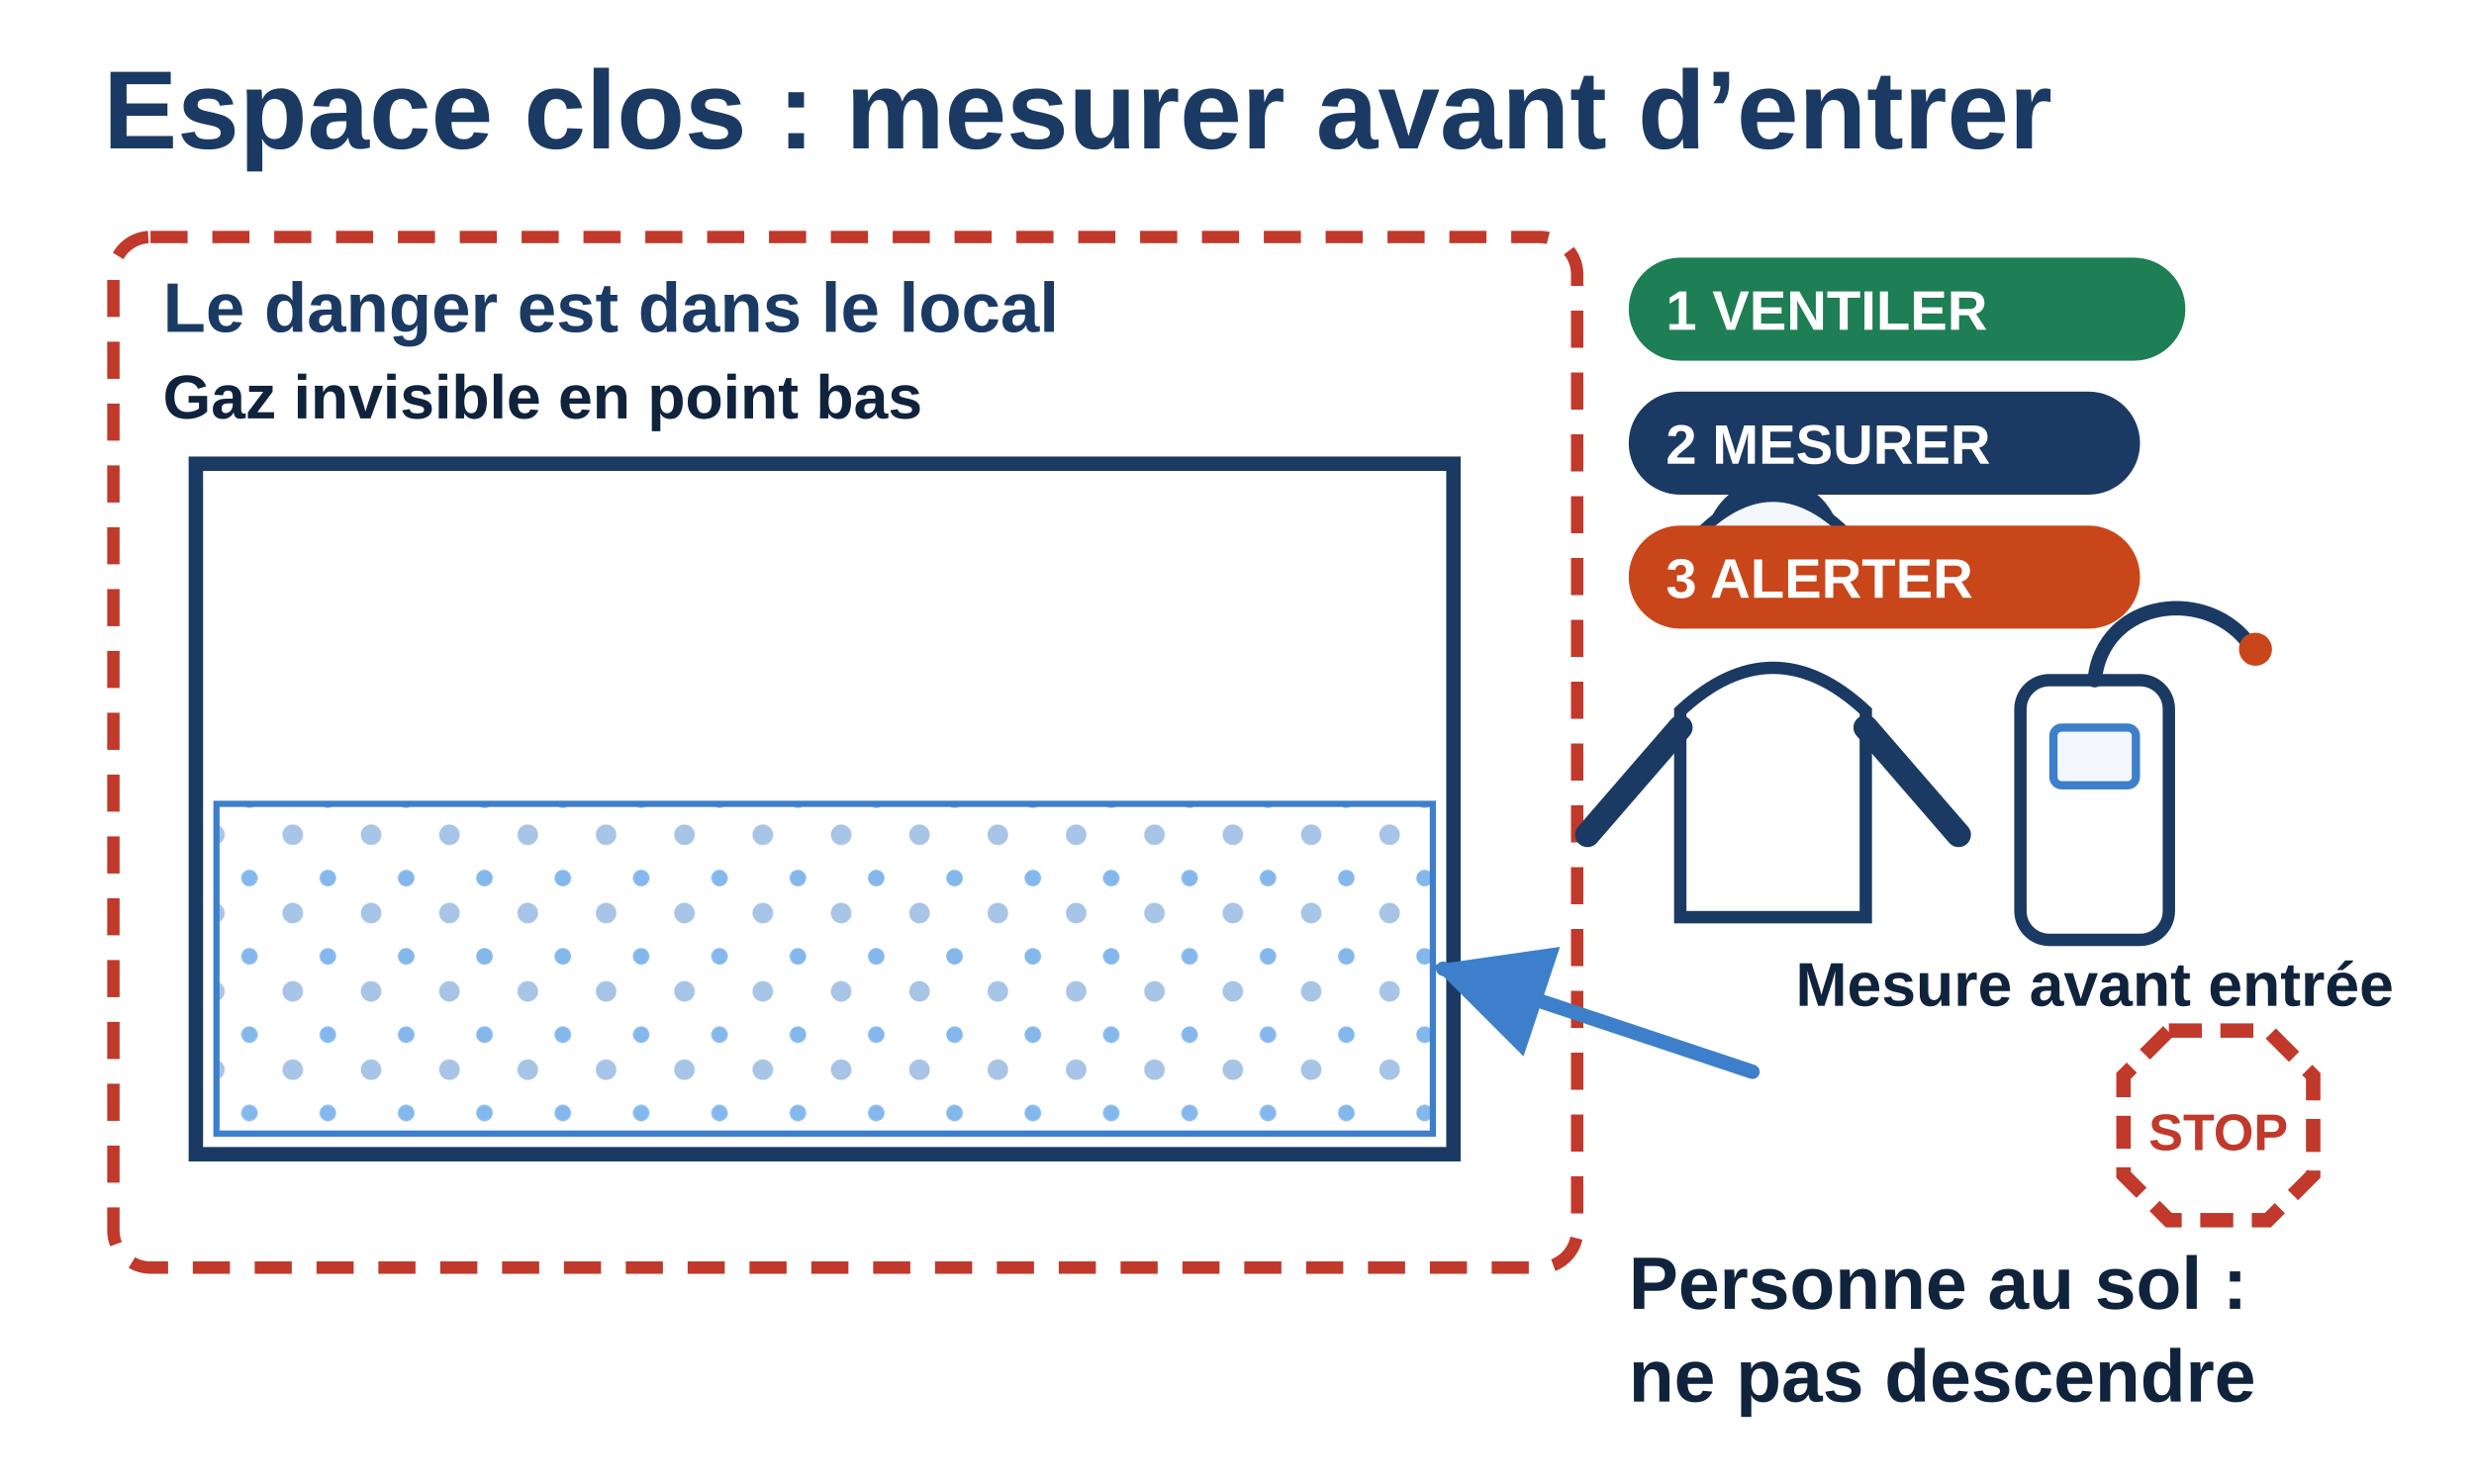
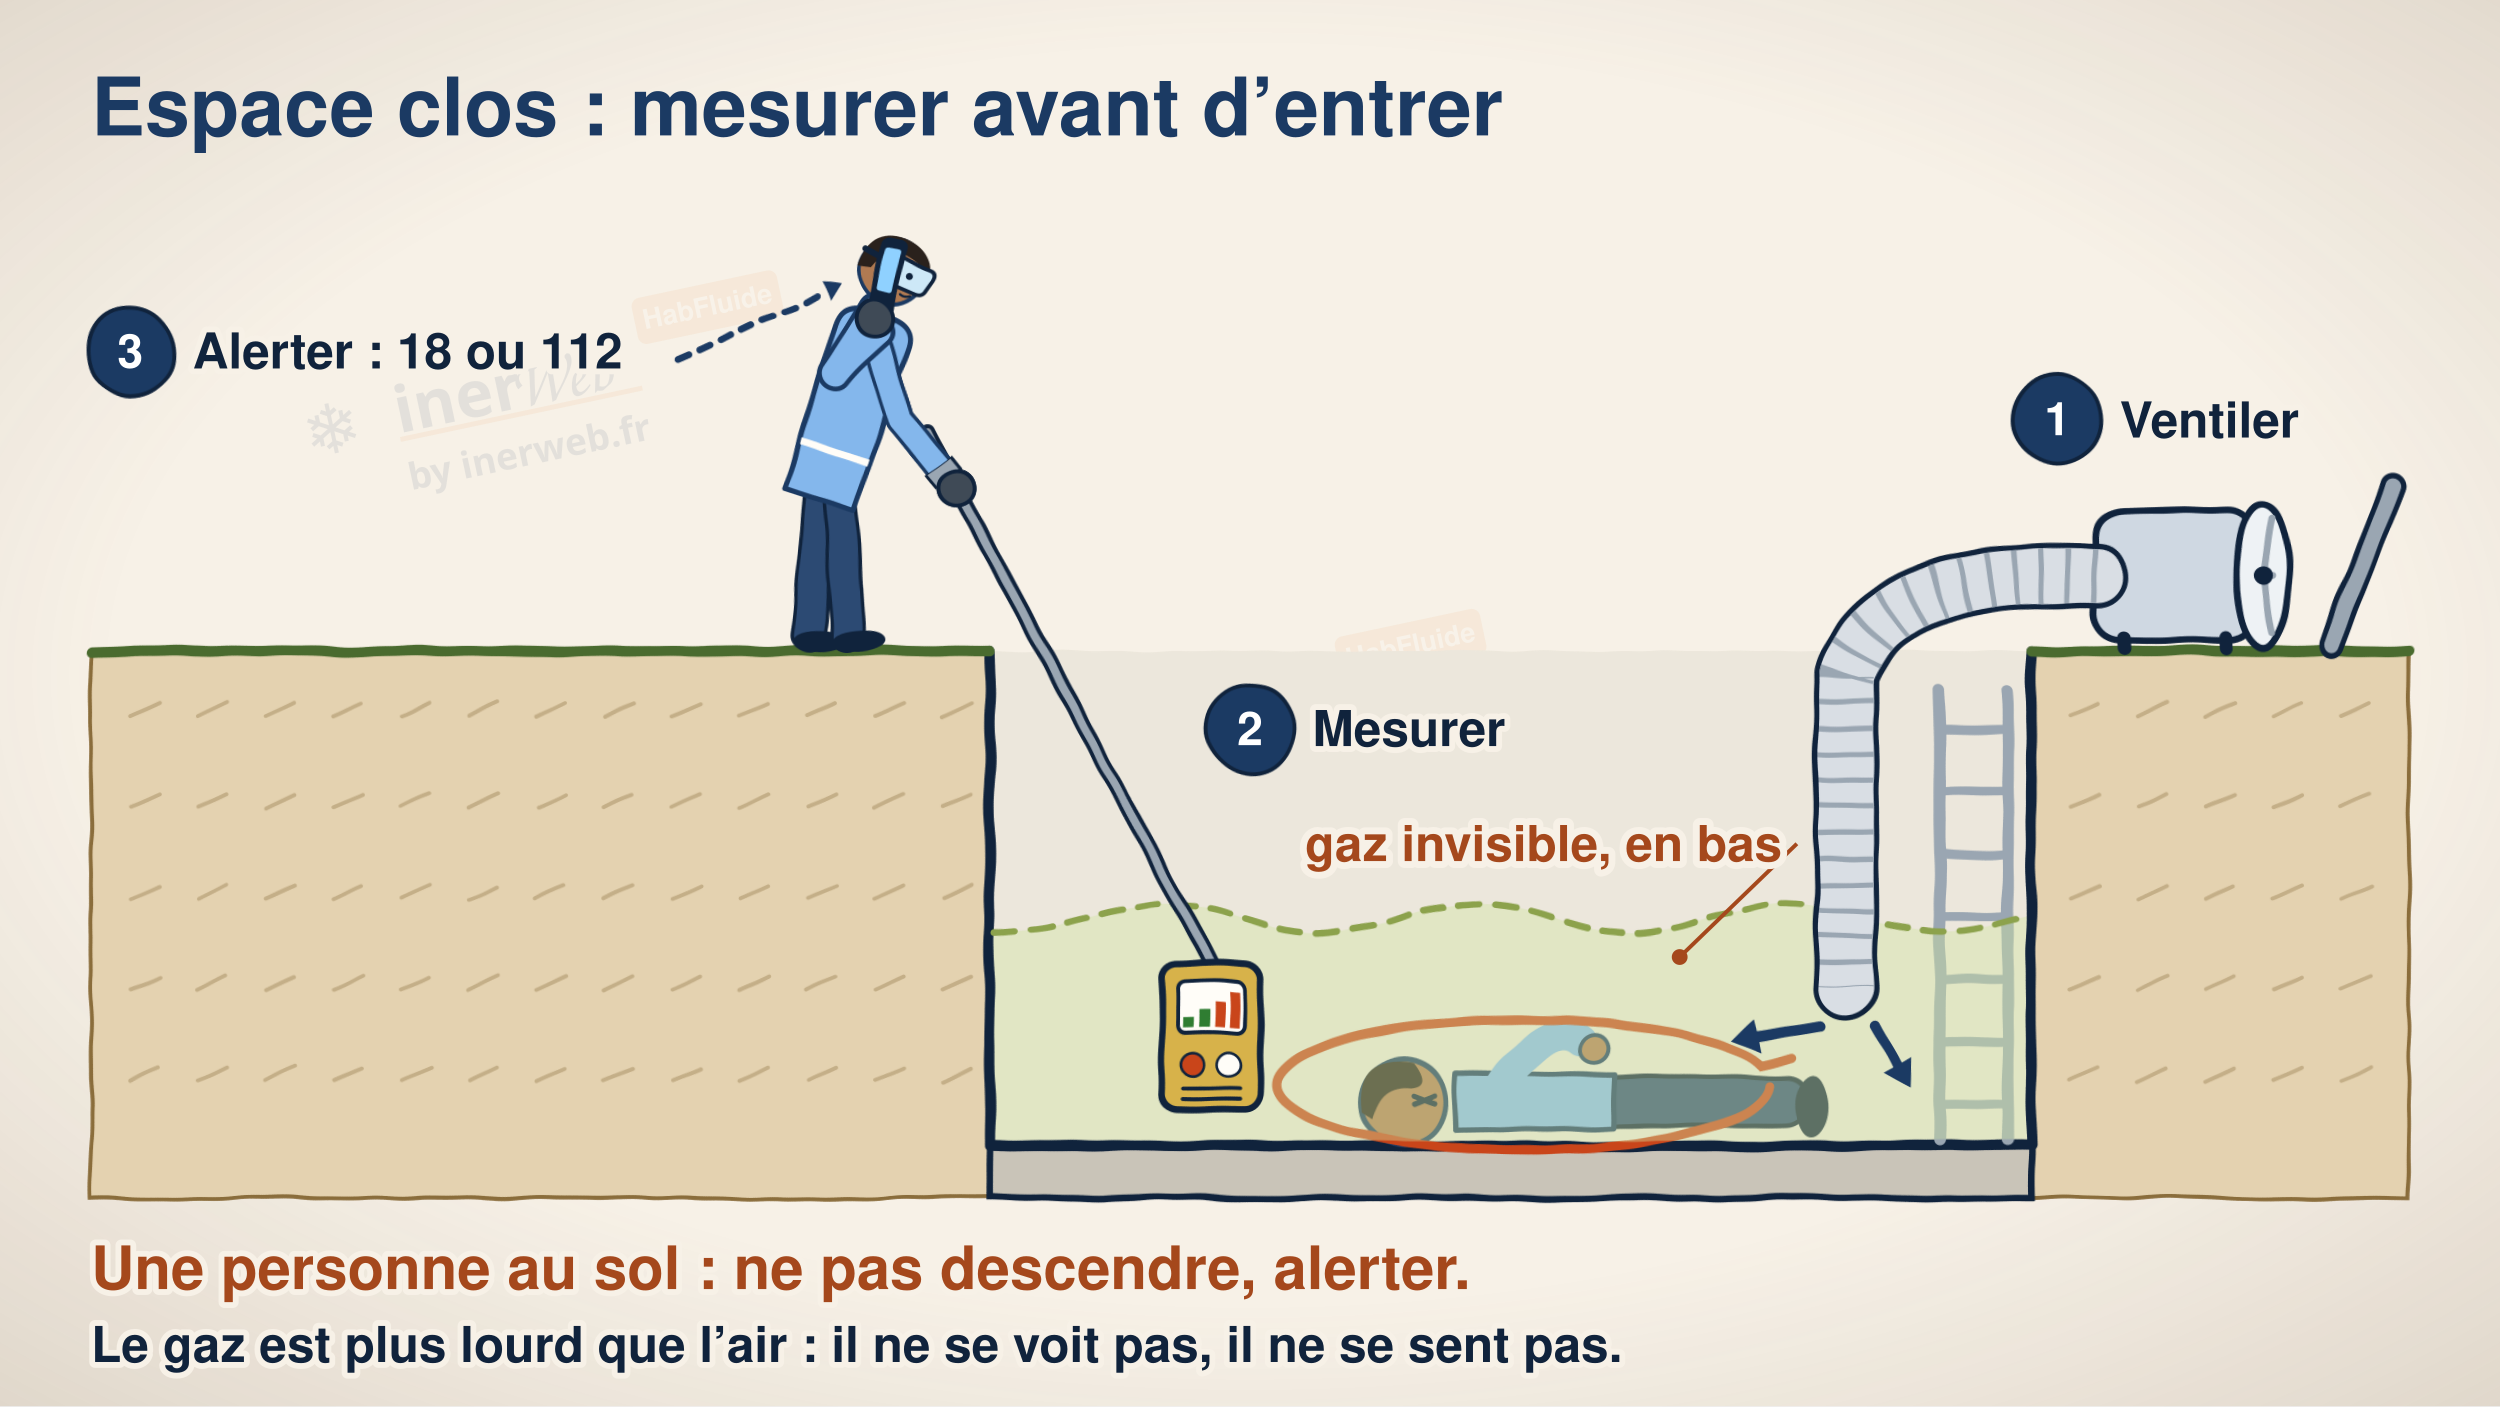
- <svg xmlns="http://www.w3.org/2000/svg" viewBox="0 0 1200 720" role="img" aria-labelledby="title desc">
+ <svg xmlns="http://www.w3.org/2000/svg" viewBox="0 0 1920 1080" role="img">
  <defs>
-     <marker id="arrow" viewBox="0 0 10 10" refX="9" refY="5" markerWidth="8" markerHeight="8" orient="auto-start-reverse">
-       <path d="M 0 0 L 10 5 L 0 10 Z" fill="#3D7FCA" />
-     </marker>
-     <pattern id="gas" width="38" height="38" patternUnits="userSpaceOnUse">
-       <circle cx="7" cy="8" r="4" fill="#84B7EC" />
-       <circle cx="28" cy="25" r="5" fill="#3D7FCA" opacity=".45" />
-     </pattern>
+     <filter id="crayon" x="-5%" y="-5%" width="110%" height="110%">
+       <feTurbulence type="fractalNoise" baseFrequency="0.02" numOctaves="2" seed="1" result="bruit" />
+       <feDisplacementMap in="SourceGraphic" in2="bruit" scale="5" xChannelSelector="R" yChannelSelector="G" />
+     </filter>
+     <filter id="grain" x="0" y="0" width="100%" height="100%">
+       <feTurbulence type="fractalNoise" baseFrequency="0.9" numOctaves="2" seed="7" result="n" />
+       <feColorMatrix in="n" type="matrix" values="0 0 0 0 0.45  0 0 0 0 0.35  0 0 0 0 0.2  0 0 0 0.55 0" />
+     </filter>
+     <radialGradient id="vignette" cx="50%" cy="48%" r="75%">
+       <stop offset="0.6" stop-color="#5a4128" stop-opacity="0" />
+       <stop offset="1" stop-color="#5a4128" stop-opacity="0.16" />
+     </radialGradient>
  </defs>
-   <style>
-   .title{font:700 54px 'Trebuchet MS',Arial,sans-serif;fill:#1B3A63}
-   .subtitle{font:600 32px Calibri,Arial,sans-serif;fill:#10233C}
-   .body{font:600 36px Calibri,Arial,sans-serif;fill:#10233C}
-   .small{font:600 30px Calibri,Arial,sans-serif;fill:#10233C}
-   .tiny{font:600 25px Calibri,Arial,sans-serif;fill:#10233C}
-   .panel-title{font:700 34px 'Trebuchet MS',Arial,sans-serif;fill:#1B3A63}
-   .equip{font:700 27px Calibri,Arial,sans-serif;fill:#1B3A63}
-   .badge-text{font:700 27px Calibri,Arial,sans-serif;fill:white}
-   .stop-text{font:700 25px Calibri,Arial,sans-serif;fill:#C0392B}
-   .panel{fill:white;stroke:#1B3A63;stroke-width:4}
-   .panel.danger{stroke:#C0392B;stroke-width:6;stroke-dasharray:18 12}
-   .panel.safe{stroke:#1E7E54;stroke-width:7;stroke-dasharray:3 8}
-   .badge.navy{fill:#1B3A63} .badge.orange{fill:#C9451A} .badge.green{fill:#1E7E54}
-   .pipe{fill:none;stroke:#1B3A63;stroke-width:7;stroke-linecap:round;stroke-linejoin:round}
-   .thin{fill:none;stroke:#1B3A63;stroke-width:4;stroke-linecap:round;stroke-linejoin:round}
-   .accent{fill:none;stroke:#C9451A;stroke-width:7;stroke-linecap:round;stroke-linejoin:round}
-   .flow{fill:none;stroke:#3D7FCA;stroke-width:7;stroke-linecap:round;stroke-linejoin:round}
-   .danger-line{fill:none;stroke:#C0392B;stroke-width:8;stroke-dasharray:18 12}
-   .safe-line{fill:none;stroke:#1E7E54;stroke-width:8;stroke-dasharray:3 11}
-   .device{fill:white;stroke:#1B3A63;stroke-width:6}
-   .screen{fill:#F3F7FB;stroke:#3D7FCA;stroke-width:4}
-   .person{fill:white;stroke:#1B3A63;stroke-width:6}
-   .person-line{fill:none;stroke:#1B3A63;stroke-width:12;stroke-linecap:round}
-   .helmet{fill:#F3F7FB;stroke:#1B3A63;stroke-width:5}
-   .stop{fill:white;stroke:#C0392B;stroke-width:7;stroke-dasharray:16 9}
-   .step{fill:white;stroke:#1B3A63;stroke-width:5}
-   .step-safe{fill:white;stroke:#1E7E54;stroke-width:7;stroke-dasharray:3 9}
-   .warn{fill:white;stroke:#C9451A;stroke-width:6;stroke-dasharray:16 9}
- </style>
-   <rect width="1200" height="720" fill="white" />
-   <text x="50" y="72" class="title" text-anchor="start">Espace clos : mesurer avant d’entrer</text>
-   <g>
-     <rect x="55" y="115" width="710" height="500" rx="18" class="panel danger" />
-     <text x="79" y="161" class="panel-title" text-anchor="start">Le danger est dans le local</text>
-     <text x="79" y="203" class="small" text-anchor="start">Gaz invisible en point bas</text>
+   <rect x="0" y="0" width="1920" height="1080" fill="#f7f1e7" />
+   <rect x="0" y="0" width="1920" height="1080" fill="url(#vignette)" />
+   <g opacity="0.09" aria-hidden="true" data-layout-allow-overlap="">
+     <g transform="translate(420 300) rotate(-12) scale(0.95) translate(-200 -66)">
+       <text x="0" y="80" font-family="Segoe UI, Helvetica, Arial, sans-serif" font-size="56" fill="#1b3a63">❄️</text>
+       <text x="76" y="75" font-family="Trebuchet MS, Trebuchet, sans-serif" font-size="52" font-weight="700" fill="#1b3a63">iner</text>
+       <text x="171" y="75" font-family="Segoe Script, Brush Script MT, cursive" font-size="52" fill="#1b3a63">Web</text>
+       <line x1="76" x2="276" y1="80" y2="80" stroke="#e8914a" stroke-width="4" />
+       <rect x="281" y="8" rx="7" width="120" height="38" fill="#e8914a" />
+       <text x="341" y="34" font-family="Segoe UI, Helvetica, Arial, sans-serif" text-anchor="middle" font-size="22" font-weight="700" fill="#fff">HabFluide</text>
+       <text x="76" y="122" font-family="Trebuchet MS, Trebuchet, sans-serif" font-size="30" font-weight="700" fill="#1b3a63">by inerweb.fr</text>
+     </g>
+     <g transform="translate(960 560) rotate(-12) scale(0.95) translate(-200 -66)">
+       <text x="0" y="80" font-family="Segoe UI, Helvetica, Arial, sans-serif" font-size="56" fill="#1b3a63">❄️</text>
+       <text x="76" y="75" font-family="Trebuchet MS, Trebuchet, sans-serif" font-size="52" font-weight="700" fill="#1b3a63">iner</text>
+       <text x="171" y="75" font-family="Segoe Script, Brush Script MT, cursive" font-size="52" fill="#1b3a63">Web</text>
+       <line x1="76" x2="276" y1="80" y2="80" stroke="#e8914a" stroke-width="4" />
+       <rect x="281" y="8" rx="7" width="120" height="38" fill="#e8914a" />
+       <text x="341" y="34" font-family="Segoe UI, Helvetica, Arial, sans-serif" text-anchor="middle" font-size="22" font-weight="700" fill="#fff">HabFluide</text>
+       <text x="76" y="122" font-family="Trebuchet MS, Trebuchet, sans-serif" font-size="30" font-weight="700" fill="#1b3a63">by inerweb.fr</text>
+     </g>
+     <g transform="translate(1500 830) rotate(-12) scale(0.95) translate(-200 -66)">
+       <text x="0" y="80" font-family="Segoe UI, Helvetica, Arial, sans-serif" font-size="56" fill="#1b3a63">❄️</text>
+       <text x="76" y="75" font-family="Trebuchet MS, Trebuchet, sans-serif" font-size="52" font-weight="700" fill="#1b3a63">iner</text>
+       <text x="171" y="75" font-family="Segoe Script, Brush Script MT, cursive" font-size="52" fill="#1b3a63">Web</text>
+       <line x1="76" x2="276" y1="80" y2="80" stroke="#e8914a" stroke-width="4" />
+       <rect x="281" y="8" rx="7" width="120" height="38" fill="#e8914a" />
+       <text x="341" y="34" font-family="Segoe UI, Helvetica, Arial, sans-serif" text-anchor="middle" font-size="22" font-weight="700" fill="#fff">HabFluide</text>
+       <text x="76" y="122" font-family="Trebuchet MS, Trebuchet, sans-serif" font-size="30" font-weight="700" fill="#1b3a63">by inerweb.fr</text>
+     </g>
  </g>
-   <path d="M 95 225 H 705 V 560 H 95 Z" fill="none" stroke="#1B3A63" stroke-width="7" />
-   <rect x="105" y="390" width="590" height="160" fill="url(#gas)" stroke="#3D7FCA" stroke-width="3" />
-   <g transform="translate(860 265)">
-     <circle cx="0" cy="0" r="30" class="person" />
-     <path d="M -36 -6 Q 0 -42 36 -6" class="helmet" />
-     <line x1="-40" y1="-4" x2="40" y2="-4" class="accent" />
-     <path d="M -23 0 H -3 M 3 0 H 23 M -3 0 H 3" class="thin" />
-     <path d="M -45 80 Q 0 38 45 80 V 180 H -45 Z" class="person" />
-     <line x1="-45" y1="88" x2="-90" y2="140" class="person-line" />
-     <line x1="45" y1="88" x2="90" y2="140" class="person-line" />
-   </g>
-   <g transform="translate(980 310)">
-     <rect x="0" y="20" width="72" height="126" rx="14" class="device" />
-     <rect x="16" y="43" width="40" height="28" rx="4" class="screen" />
-     <path d="M 36 20 C 40 -20, 92 -26, 112 4" class="pipe" fill="none" />
-     <circle cx="114" cy="5" r="8" fill="#C9451A" />
-     <text x="36" y="178" class="small" text-anchor="middle">Mesure avant entrée</text>
-   </g>
-   <line x1="850" y1="520" x2="700" y2="470" class="flow" marker-end="url(#arrow)" />
-   <g>
-     <rect x="790" y="125" width="270" height="50" rx="25" class="badge green" />
-     <text x="808" y="160" class="badge-text" text-anchor="start">1  VENTILER</text>
+   <g filter="url(#crayon)">
+     <rect x="70" y="500" width="690" height="420" fill="#e4d2b0" stroke="#8a6d3b" stroke-width="3" />
+     <path d="M100 550 l22 -10" stroke="#8a6d3b" stroke-width="3" fill="none" stroke-linecap="round" stroke-linejoin="round" opacity="0.35" />
+     <path d="M100 620 l22 -10" stroke="#8a6d3b" stroke-width="3" fill="none" stroke-linecap="round" stroke-linejoin="round" opacity="0.35" />
+     <path d="M100 690 l22 -10" stroke="#8a6d3b" stroke-width="3" fill="none" stroke-linecap="round" stroke-linejoin="round" opacity="0.35" />
+     <path d="M100 760 l22 -10" stroke="#8a6d3b" stroke-width="3" fill="none" stroke-linecap="round" stroke-linejoin="round" opacity="0.35" />
+     <path d="M100 830 l22 -10" stroke="#8a6d3b" stroke-width="3" fill="none" stroke-linecap="round" stroke-linejoin="round" opacity="0.35" />
+     <path d="M152 550 l22 -10" stroke="#8a6d3b" stroke-width="3" fill="none" stroke-linecap="round" stroke-linejoin="round" opacity="0.35" />
+     <path d="M152 620 l22 -10" stroke="#8a6d3b" stroke-width="3" fill="none" stroke-linecap="round" stroke-linejoin="round" opacity="0.35" />
+     <path d="M152 690 l22 -10" stroke="#8a6d3b" stroke-width="3" fill="none" stroke-linecap="round" stroke-linejoin="round" opacity="0.35" />
+     <path d="M152 760 l22 -10" stroke="#8a6d3b" stroke-width="3" fill="none" stroke-linecap="round" stroke-linejoin="round" opacity="0.35" />
+     <path d="M152 830 l22 -10" stroke="#8a6d3b" stroke-width="3" fill="none" stroke-linecap="round" stroke-linejoin="round" opacity="0.35" />
+     <path d="M204 550 l22 -10" stroke="#8a6d3b" stroke-width="3" fill="none" stroke-linecap="round" stroke-linejoin="round" opacity="0.35" />
+     <path d="M204 620 l22 -10" stroke="#8a6d3b" stroke-width="3" fill="none" stroke-linecap="round" stroke-linejoin="round" opacity="0.35" />
+     <path d="M204 690 l22 -10" stroke="#8a6d3b" stroke-width="3" fill="none" stroke-linecap="round" stroke-linejoin="round" opacity="0.35" />
+     <path d="M204 760 l22 -10" stroke="#8a6d3b" stroke-width="3" fill="none" stroke-linecap="round" stroke-linejoin="round" opacity="0.35" />
+     <path d="M204 830 l22 -10" stroke="#8a6d3b" stroke-width="3" fill="none" stroke-linecap="round" stroke-linejoin="round" opacity="0.35" />
+     <path d="M256 550 l22 -10" stroke="#8a6d3b" stroke-width="3" fill="none" stroke-linecap="round" stroke-linejoin="round" opacity="0.35" />
+     <path d="M256 620 l22 -10" stroke="#8a6d3b" stroke-width="3" fill="none" stroke-linecap="round" stroke-linejoin="round" opacity="0.35" />
+     <path d="M256 690 l22 -10" stroke="#8a6d3b" stroke-width="3" fill="none" stroke-linecap="round" stroke-linejoin="round" opacity="0.35" />
+     <path d="M256 760 l22 -10" stroke="#8a6d3b" stroke-width="3" fill="none" stroke-linecap="round" stroke-linejoin="round" opacity="0.35" />
+     <path d="M256 830 l22 -10" stroke="#8a6d3b" stroke-width="3" fill="none" stroke-linecap="round" stroke-linejoin="round" opacity="0.35" />
+     <path d="M308 550 l22 -10" stroke="#8a6d3b" stroke-width="3" fill="none" stroke-linecap="round" stroke-linejoin="round" opacity="0.35" />
+     <path d="M308 620 l22 -10" stroke="#8a6d3b" stroke-width="3" fill="none" stroke-linecap="round" stroke-linejoin="round" opacity="0.35" />
+     <path d="M308 690 l22 -10" stroke="#8a6d3b" stroke-width="3" fill="none" stroke-linecap="round" stroke-linejoin="round" opacity="0.35" />
+     <path d="M308 760 l22 -10" stroke="#8a6d3b" stroke-width="3" fill="none" stroke-linecap="round" stroke-linejoin="round" opacity="0.35" />
+     <path d="M308 830 l22 -10" stroke="#8a6d3b" stroke-width="3" fill="none" stroke-linecap="round" stroke-linejoin="round" opacity="0.35" />
+     <path d="M360 550 l22 -10" stroke="#8a6d3b" stroke-width="3" fill="none" stroke-linecap="round" stroke-linejoin="round" opacity="0.35" />
+     <path d="M360 620 l22 -10" stroke="#8a6d3b" stroke-width="3" fill="none" stroke-linecap="round" stroke-linejoin="round" opacity="0.35" />
+     <path d="M360 690 l22 -10" stroke="#8a6d3b" stroke-width="3" fill="none" stroke-linecap="round" stroke-linejoin="round" opacity="0.35" />
+     <path d="M360 760 l22 -10" stroke="#8a6d3b" stroke-width="3" fill="none" stroke-linecap="round" stroke-linejoin="round" opacity="0.35" />
+     <path d="M360 830 l22 -10" stroke="#8a6d3b" stroke-width="3" fill="none" stroke-linecap="round" stroke-linejoin="round" opacity="0.35" />
+     <path d="M412 550 l22 -10" stroke="#8a6d3b" stroke-width="3" fill="none" stroke-linecap="round" stroke-linejoin="round" opacity="0.35" />
+     <path d="M412 620 l22 -10" stroke="#8a6d3b" stroke-width="3" fill="none" stroke-linecap="round" stroke-linejoin="round" opacity="0.35" />
+     <path d="M412 690 l22 -10" stroke="#8a6d3b" stroke-width="3" fill="none" stroke-linecap="round" stroke-linejoin="round" opacity="0.35" />
+     <path d="M412 760 l22 -10" stroke="#8a6d3b" stroke-width="3" fill="none" stroke-linecap="round" stroke-linejoin="round" opacity="0.35" />
+     <path d="M412 830 l22 -10" stroke="#8a6d3b" stroke-width="3" fill="none" stroke-linecap="round" stroke-linejoin="round" opacity="0.35" />
+     <path d="M464 550 l22 -10" stroke="#8a6d3b" stroke-width="3" fill="none" stroke-linecap="round" stroke-linejoin="round" opacity="0.35" />
+     <path d="M464 620 l22 -10" stroke="#8a6d3b" stroke-width="3" fill="none" stroke-linecap="round" stroke-linejoin="round" opacity="0.35" />
+     <path d="M464 690 l22 -10" stroke="#8a6d3b" stroke-width="3" fill="none" stroke-linecap="round" stroke-linejoin="round" opacity="0.35" />
+     <path d="M464 760 l22 -10" stroke="#8a6d3b" stroke-width="3" fill="none" stroke-linecap="round" stroke-linejoin="round" opacity="0.35" />
+     <path d="M464 830 l22 -10" stroke="#8a6d3b" stroke-width="3" fill="none" stroke-linecap="round" stroke-linejoin="round" opacity="0.35" />
+     <path d="M516 550 l22 -10" stroke="#8a6d3b" stroke-width="3" fill="none" stroke-linecap="round" stroke-linejoin="round" opacity="0.35" />
+     <path d="M516 620 l22 -10" stroke="#8a6d3b" stroke-width="3" fill="none" stroke-linecap="round" stroke-linejoin="round" opacity="0.35" />
+     <path d="M516 690 l22 -10" stroke="#8a6d3b" stroke-width="3" fill="none" stroke-linecap="round" stroke-linejoin="round" opacity="0.35" />
+     <path d="M516 760 l22 -10" stroke="#8a6d3b" stroke-width="3" fill="none" stroke-linecap="round" stroke-linejoin="round" opacity="0.35" />
+     <path d="M516 830 l22 -10" stroke="#8a6d3b" stroke-width="3" fill="none" stroke-linecap="round" stroke-linejoin="round" opacity="0.35" />
+     <path d="M568 550 l22 -10" stroke="#8a6d3b" stroke-width="3" fill="none" stroke-linecap="round" stroke-linejoin="round" opacity="0.35" />
+     <path d="M568 620 l22 -10" stroke="#8a6d3b" stroke-width="3" fill="none" stroke-linecap="round" stroke-linejoin="round" opacity="0.35" />
+     <path d="M568 690 l22 -10" stroke="#8a6d3b" stroke-width="3" fill="none" stroke-linecap="round" stroke-linejoin="round" opacity="0.35" />
+     <path d="M568 760 l22 -10" stroke="#8a6d3b" stroke-width="3" fill="none" stroke-linecap="round" stroke-linejoin="round" opacity="0.35" />
+     <path d="M568 830 l22 -10" stroke="#8a6d3b" stroke-width="3" fill="none" stroke-linecap="round" stroke-linejoin="round" opacity="0.35" />
+     <path d="M620 550 l22 -10" stroke="#8a6d3b" stroke-width="3" fill="none" stroke-linecap="round" stroke-linejoin="round" opacity="0.35" />
+     <path d="M620 620 l22 -10" stroke="#8a6d3b" stroke-width="3" fill="none" stroke-linecap="round" stroke-linejoin="round" opacity="0.35" />
+     <path d="M620 690 l22 -10" stroke="#8a6d3b" stroke-width="3" fill="none" stroke-linecap="round" stroke-linejoin="round" opacity="0.35" />
+     <path d="M620 760 l22 -10" stroke="#8a6d3b" stroke-width="3" fill="none" stroke-linecap="round" stroke-linejoin="round" opacity="0.35" />
+     <path d="M620 830 l22 -10" stroke="#8a6d3b" stroke-width="3" fill="none" stroke-linecap="round" stroke-linejoin="round" opacity="0.35" />
+     <path d="M672 550 l22 -10" stroke="#8a6d3b" stroke-width="3" fill="none" stroke-linecap="round" stroke-linejoin="round" opacity="0.35" />
+     <path d="M672 620 l22 -10" stroke="#8a6d3b" stroke-width="3" fill="none" stroke-linecap="round" stroke-linejoin="round" opacity="0.35" />
+     <path d="M672 690 l22 -10" stroke="#8a6d3b" stroke-width="3" fill="none" stroke-linecap="round" stroke-linejoin="round" opacity="0.35" />
+     <path d="M672 760 l22 -10" stroke="#8a6d3b" stroke-width="3" fill="none" stroke-linecap="round" stroke-linejoin="round" opacity="0.35" />
+     <path d="M672 830 l22 -10" stroke="#8a6d3b" stroke-width="3" fill="none" stroke-linecap="round" stroke-linejoin="round" opacity="0.35" />
+     <path d="M724 550 l22 -10" stroke="#8a6d3b" stroke-width="3" fill="none" stroke-linecap="round" stroke-linejoin="round" opacity="0.35" />
+     <path d="M724 620 l22 -10" stroke="#8a6d3b" stroke-width="3" fill="none" stroke-linecap="round" stroke-linejoin="round" opacity="0.35" />
+     <path d="M724 690 l22 -10" stroke="#8a6d3b" stroke-width="3" fill="none" stroke-linecap="round" stroke-linejoin="round" opacity="0.35" />
+     <path d="M724 760 l22 -10" stroke="#8a6d3b" stroke-width="3" fill="none" stroke-linecap="round" stroke-linejoin="round" opacity="0.35" />
+     <path d="M724 830 l22 -10" stroke="#8a6d3b" stroke-width="3" fill="none" stroke-linecap="round" stroke-linejoin="round" opacity="0.35" />
+     <rect x="1560" y="500" width="290" height="420" fill="#e4d2b0" stroke="#8a6d3b" stroke-width="3" />
+     <path d="M1590 550 l22 -10" stroke="#8a6d3b" stroke-width="3" fill="none" stroke-linecap="round" stroke-linejoin="round" opacity="0.35" />
+     <path d="M1590 620 l22 -10" stroke="#8a6d3b" stroke-width="3" fill="none" stroke-linecap="round" stroke-linejoin="round" opacity="0.35" />
+     <path d="M1590 690 l22 -10" stroke="#8a6d3b" stroke-width="3" fill="none" stroke-linecap="round" stroke-linejoin="round" opacity="0.35" />
+     <path d="M1590 760 l22 -10" stroke="#8a6d3b" stroke-width="3" fill="none" stroke-linecap="round" stroke-linejoin="round" opacity="0.35" />
+     <path d="M1590 830 l22 -10" stroke="#8a6d3b" stroke-width="3" fill="none" stroke-linecap="round" stroke-linejoin="round" opacity="0.35" />
+     <path d="M1642 550 l22 -10" stroke="#8a6d3b" stroke-width="3" fill="none" stroke-linecap="round" stroke-linejoin="round" opacity="0.35" />
+     <path d="M1642 620 l22 -10" stroke="#8a6d3b" stroke-width="3" fill="none" stroke-linecap="round" stroke-linejoin="round" opacity="0.35" />
+     <path d="M1642 690 l22 -10" stroke="#8a6d3b" stroke-width="3" fill="none" stroke-linecap="round" stroke-linejoin="round" opacity="0.35" />
+     <path d="M1642 760 l22 -10" stroke="#8a6d3b" stroke-width="3" fill="none" stroke-linecap="round" stroke-linejoin="round" opacity="0.35" />
+     <path d="M1642 830 l22 -10" stroke="#8a6d3b" stroke-width="3" fill="none" stroke-linecap="round" stroke-linejoin="round" opacity="0.35" />
+     <path d="M1694 550 l22 -10" stroke="#8a6d3b" stroke-width="3" fill="none" stroke-linecap="round" stroke-linejoin="round" opacity="0.35" />
+     <path d="M1694 620 l22 -10" stroke="#8a6d3b" stroke-width="3" fill="none" stroke-linecap="round" stroke-linejoin="round" opacity="0.35" />
+     <path d="M1694 690 l22 -10" stroke="#8a6d3b" stroke-width="3" fill="none" stroke-linecap="round" stroke-linejoin="round" opacity="0.35" />
+     <path d="M1694 760 l22 -10" stroke="#8a6d3b" stroke-width="3" fill="none" stroke-linecap="round" stroke-linejoin="round" opacity="0.35" />
+     <path d="M1694 830 l22 -10" stroke="#8a6d3b" stroke-width="3" fill="none" stroke-linecap="round" stroke-linejoin="round" opacity="0.35" />
+     <path d="M1746 550 l22 -10" stroke="#8a6d3b" stroke-width="3" fill="none" stroke-linecap="round" stroke-linejoin="round" opacity="0.35" />
+     <path d="M1746 620 l22 -10" stroke="#8a6d3b" stroke-width="3" fill="none" stroke-linecap="round" stroke-linejoin="round" opacity="0.35" />
+     <path d="M1746 690 l22 -10" stroke="#8a6d3b" stroke-width="3" fill="none" stroke-linecap="round" stroke-linejoin="round" opacity="0.35" />
+     <path d="M1746 760 l22 -10" stroke="#8a6d3b" stroke-width="3" fill="none" stroke-linecap="round" stroke-linejoin="round" opacity="0.35" />
+     <path d="M1746 830 l22 -10" stroke="#8a6d3b" stroke-width="3" fill="none" stroke-linecap="round" stroke-linejoin="round" opacity="0.35" />
+     <path d="M1798 550 l22 -10" stroke="#8a6d3b" stroke-width="3" fill="none" stroke-linecap="round" stroke-linejoin="round" opacity="0.35" />
+     <path d="M1798 620 l22 -10" stroke="#8a6d3b" stroke-width="3" fill="none" stroke-linecap="round" stroke-linejoin="round" opacity="0.35" />
+     <path d="M1798 690 l22 -10" stroke="#8a6d3b" stroke-width="3" fill="none" stroke-linecap="round" stroke-linejoin="round" opacity="0.35" />
+     <path d="M1798 760 l22 -10" stroke="#8a6d3b" stroke-width="3" fill="none" stroke-linecap="round" stroke-linejoin="round" opacity="0.35" />
+     <path d="M1798 830 l22 -10" stroke="#8a6d3b" stroke-width="3" fill="none" stroke-linecap="round" stroke-linejoin="round" opacity="0.35" />
+     <rect x="760" y="880" width="800" height="40" fill="#c9c4b8" stroke="#10233c" stroke-width="5" />
+     <rect x="760" y="500" width="800" height="380" fill="#ece7dc" />
+     <path d="M760 500 V880 H1560 V500" stroke="#10233c" stroke-width="8" fill="none" stroke-linecap="round" stroke-linejoin="round" />
+     <path d="M70 500 H760 M1560 500 H1850" stroke="#4a6b2f" stroke-width="8" fill="none" stroke-linecap="round" stroke-linejoin="round" />
+     <path d="M1490 530 V876" stroke="#9aa6b2" stroke-width="9" fill="none" stroke-linecap="round" stroke-linejoin="round" />
+     <path d="M1542 530 V876" stroke="#9aa6b2" stroke-width="9" fill="none" stroke-linecap="round" stroke-linejoin="round" />
+     <path d="M1490 560 H1542" stroke="#9aa6b2" stroke-width="7" fill="none" stroke-linecap="round" stroke-linejoin="round" />
+     <path d="M1490 608 H1542" stroke="#9aa6b2" stroke-width="7" fill="none" stroke-linecap="round" stroke-linejoin="round" />
+     <path d="M1490 656 H1542" stroke="#9aa6b2" stroke-width="7" fill="none" stroke-linecap="round" stroke-linejoin="round" />
+     <path d="M1490 704 H1542" stroke="#9aa6b2" stroke-width="7" fill="none" stroke-linecap="round" stroke-linejoin="round" />
+     <path d="M1490 752 H1542" stroke="#9aa6b2" stroke-width="7" fill="none" stroke-linecap="round" stroke-linejoin="round" />
+     <path d="M1490 800 H1542" stroke="#9aa6b2" stroke-width="7" fill="none" stroke-linecap="round" stroke-linejoin="round" />
+     <path d="M1490 848 H1542" stroke="#9aa6b2" stroke-width="7" fill="none" stroke-linecap="round" stroke-linejoin="round" />
+     <path d="M1230 846 L1372 846" stroke="#10233c" stroke-width="40" fill="none" stroke-linecap="round" stroke-linejoin="round" />
+     <path d="M1230 846 L1372 846" stroke="#2c4a73" stroke-width="33" fill="none" stroke-linecap="round" stroke-linejoin="round" />
+     <ellipse cx="1392" cy="850" rx="12" ry="24" fill="#10233c" />
+     <path d="M1118 824 L1240 826 L1240 866 L1118 868 Z" fill="#84b7ec" stroke="#1b3a63" stroke-width="4" stroke-linejoin="round" />
+     <path d="M1150 838 Q1190 780 1215 800" stroke="#84b7ec" stroke-width="24" fill="none" stroke-linecap="round" stroke-linejoin="round" />
+     <circle cx="1225" cy="806" r="11" fill="#b07a52" stroke="#1b3a63" stroke-width="3" />
+     <circle cx="1078" cy="846" r="33" fill="#b07a52" stroke="#1b3a63" stroke-width="4" />
+     <path d="M1046 854 Q1040 808 1086 816 Q1100 834 1084 836 Q1060 834 1054 860 Z" fill="#2a211c" />
+     <path d="M1086 842 l16 6 M1102 842 l-16 6" stroke="#10233c" stroke-width="4" fill="none" stroke-linecap="round" stroke-linejoin="round" />
+     <path d="M1360 834 A190 50 0 1 1 1352.4 819 L1375.2 813" fill="none" stroke="#c9451a" stroke-width="7" stroke-linecap="round" pathLength="1" stroke-dasharray="1 1" stroke-dashoffset="0" />
+     <path d="M764 715.45 L764 715.45 L772 715.93 L780 715.93 L788 715.45 L796 714.50 L804 713.14 L812 711.41 L820 709.40 L828 707.20 L836 704.90 L844 702.60 L852 700.41 L860 698.42 L868 696.72 L876 695.39 L884 694.48 L892 694.04 L900 694.08 L908 694.60 L916 695.58 L924 696.98 L932 698.73 L940 700.75 L948 702.97 L956 705.27 L964 707.56 L972 709.74 L980 711.71 L988 713.38 L996 714.69 L1004 715.56 L1012 715.97 L1020 715.89 L1028 715.33 L1036 714.32 L1044 712.89 L1052 711.12 L1060 709.07 L1068 706.85 L1076 704.54 L1084 702.25 L1092 700.09 L1100 698.14 L1108 696.49 L1116 695.22 L1124 694.38 L1132 694.01 L1140 694.13 L1148 694.72 L1156 695.77 L1164 697.23 L1172 699.02 L1180 701.09 L1188 703.32 L1196 705.63 L1204 707.91 L1212 710.06 L1220 711.99 L1228 713.61 L1236 714.85 L1244 715.65 L1252 715.99 L1260 715.83 L1268 715.20 L1276 714.12 L1284 712.64 L1292 710.81 L1300 708.74 L1308 706.49 L1316 704.18 L1324 701.91 L1332 699.77 L1340 697.86 L1348 696.27 L1356 695.06 L1364 694.29 L1372 694.00 L1380 694.19 L1388 694.85 L1396 695.97 L1404 697.48 L1412 699.33 L1420 701.42 L1428 703.68 L1436 705.99 L1444 708.26 L1452 710.38 L1460 712.26 L1468 713.83 L1476 715.00 L1484 715.74 L1492 715.99 L1500 715.77 L1508 715.06 L1516 713.92 L1524 712.38 L1532 710.51 L1540 708.40 L1548 706.14 L1556 703.82 L1556 876 L764 876 Z" fill="#cfe4a0" opacity="0.4" />
+     <path d="M764 715.45 L764 715.45 L772 715.93 L780 715.93 L788 715.45 L796 714.50 L804 713.14 L812 711.41 L820 709.40 L828 707.20 L836 704.90 L844 702.60 L852 700.41 L860 698.42 L868 696.72 L876 695.39 L884 694.48 L892 694.04 L900 694.08 L908 694.60 L916 695.58 L924 696.98 L932 698.73 L940 700.75 L948 702.97 L956 705.27 L964 707.56 L972 709.74 L980 711.71 L988 713.38 L996 714.69 L1004 715.56 L1012 715.97 L1020 715.89 L1028 715.33 L1036 714.32 L1044 712.89 L1052 711.12 L1060 709.07 L1068 706.85 L1076 704.54 L1084 702.25 L1092 700.09 L1100 698.14 L1108 696.49 L1116 695.22 L1124 694.38 L1132 694.01 L1140 694.13 L1148 694.72 L1156 695.77 L1164 697.23 L1172 699.02 L1180 701.09 L1188 703.32 L1196 705.63 L1204 707.91 L1212 710.06 L1220 711.99 L1228 713.61 L1236 714.85 L1244 715.65 L1252 715.99 L1260 715.83 L1268 715.20 L1276 714.12 L1284 712.64 L1292 710.81 L1300 708.74 L1308 706.49 L1316 704.18 L1324 701.91 L1332 699.77 L1340 697.86 L1348 696.27 L1356 695.06 L1364 694.29 L1372 694.00 L1380 694.19 L1388 694.85 L1396 695.97 L1404 697.48 L1412 699.33 L1420 701.42 L1428 703.68 L1436 705.99 L1444 708.26 L1452 710.38 L1460 712.26 L1468 713.83 L1476 715.00 L1484 715.74 L1492 715.99 L1500 715.77 L1508 715.06 L1516 713.92 L1524 712.38 L1532 710.51 L1540 708.40 L1548 706.14 L1556 703.82" stroke="#8ca24c" stroke-width="5" fill="none" stroke-linecap="round" stroke-linejoin="round" stroke-dasharray="16 12" />
+     <rect x="1608" y="392" width="126" height="100" rx="22" fill="#cfd8e2" stroke="#10233c" stroke-width="5" />
+     <ellipse cx="1738" cy="442" rx="20" ry="56" fill="#eef2f5" stroke="#10233c" stroke-width="5" />
+     <path d="M1738 442 L1745 397" stroke="#9aa6b2" stroke-width="5" fill="none" stroke-linecap="round" stroke-linejoin="round" />
+     <path d="M1738 442 L1745 442" stroke="#9aa6b2" stroke-width="5" fill="none" stroke-linecap="round" stroke-linejoin="round" />
+     <path d="M1738 442 L1745 487" stroke="#9aa6b2" stroke-width="5" fill="none" stroke-linecap="round" stroke-linejoin="round" />
+     <circle cx="1738" cy="442" r="7" fill="#10233c" />
+     <path d="M1632 490 L1632 498" stroke="#10233c" stroke-width="10" fill="none" stroke-linecap="round" stroke-linejoin="round" />
+     <path d="M1710 490 L1710 498" stroke="#10233c" stroke-width="10" fill="none" stroke-linecap="round" stroke-linejoin="round" />
+     <path d="M1610 442 C1560 442 1440 440 1418 520 L1418 758" stroke="#10233c" stroke-width="50" fill="none" stroke-linecap="round" stroke-linejoin="round" />
+     <path d="M1610 442 C1560 442 1440 440 1418 520 L1418 758" stroke="#d9dee4" stroke-width="42" fill="none" stroke-linecap="round" stroke-linejoin="round" />
+     <path d="M1610 442 C1560 442 1440 440 1418 520 L1418 758" stroke="#9aa6b2" stroke-width="42" fill="none" stroke-linecap="butt" stroke-linejoin="round" stroke-dasharray="4 16" />
+     <path d="M1398 788 L1350.48 796.38" stroke="#1b3a63" stroke-width="8" fill="none" stroke-linecap="round" />
+     <path d="M1330 800 L1348.24 783.68 L1352.72 809.08 Z" fill="#1b3a63" />
+     <path d="M1440 788 L1457.51 818.03" stroke="#1b3a63" stroke-width="8" fill="none" stroke-linecap="round" />
+     <path d="M1468 836 L1446.38 824.53 L1468.65 811.53 Z" fill="#1b3a63" />
+     <path d="M1790 496 L1838 372" stroke="#10233c" stroke-width="20" fill="none" stroke-linecap="round" stroke-linejoin="round" />
+     <path d="M1790 496 L1838 372" stroke="#9aa6b2" stroke-width="12" fill="none" stroke-linecap="round" stroke-linejoin="round" />
+     <path d="M711.43 330.89 L930 740" stroke="#10233c" stroke-width="12" fill="none" stroke-linecap="round" stroke-linejoin="round" />
+     <path d="M711.43 330.89 L930 740" stroke="#9aa6b2" stroke-width="6" fill="none" stroke-linecap="round" stroke-linejoin="round" />
+     <path d="M671.05 254.41 L690.64 322.14 L735 375" stroke="#1b3a63" stroke-width="22.5" fill="none" stroke-linecap="round" stroke-linejoin="round" />
+     <path d="M671.05 254.41 L690.64 322.14 L735 375" stroke="#84b7ec" stroke-width="17.25" fill="none" stroke-linecap="round" stroke-linejoin="round" />
+     <path d="M720.53 357.76 L729.21 368.10" stroke="#10233c" stroke-width="25.5" fill="none" stroke-linecap="butt" stroke-linejoin="round" />
+     <path d="M721.01 358.33 L728.73 367.53" stroke="#9aa6b2" stroke-width="21" fill="none" stroke-linecap="butt" stroke-linejoin="round" />
+     <circle cx="735" cy="375" r="13.5" fill="#3f4a56" stroke="#10233c" stroke-width="3" />
+     <path d="M633.17 350 L620.5 488" stroke="#10233c" stroke-width="27" fill="none" stroke-linecap="round" stroke-linejoin="round" />
+     <path d="M633.17 350 L620.5 488" stroke="#2c4a73" stroke-width="21.75" fill="none" stroke-linecap="round" stroke-linejoin="round" />
+     <ellipse cx="629.5" cy="492.5" rx="20.25" ry="8.25" fill="#10233c" />
+     <path d="M643.67 350 L650.5 488" stroke="#10233c" stroke-width="27" fill="none" stroke-linecap="round" stroke-linejoin="round" />
+     <path d="M643.67 350 L650.5 488" stroke="#2c4a73" stroke-width="21.75" fill="none" stroke-linecap="round" stroke-linejoin="round" />
+     <ellipse cx="659.5" cy="492.5" rx="20.25" ry="8.25" fill="#10233c" />
+     <path d="M602.94 374.23 L655.73 391.38 L697.48 267.73 Q702.58 252.04 686.64 245.28 L663.81 237.87 Q646.94 233.96 641.84 249.65 Z" fill="#84b7ec" stroke="#1b3a63" stroke-width="4" stroke-linejoin="round" />
+     <path d="M615.24 338.80 L666.60 355.49" stroke="#fffdf8" stroke-width="5.25" fill="none" stroke-linecap="butt" stroke-linejoin="round" />
+     <path d="M674.76 243.00 L679.39 228.74" stroke="#b07a52" stroke-width="18" fill="none" stroke-linecap="butt" stroke-linejoin="round" />
+     <g transform="translate(685.88 208.76) rotate(24) scale(0.75 0.75)">
+       <circle cx="0" cy="0" r="34" fill="#b07a52" stroke="#1b3a63" stroke-width="4" />
+       <path d="M31 -9 Q46 2 32 10" fill="#b07a52" stroke="#1b3a63" stroke-width="3.5" />
+       <path d="M-35 8 Q-39 -37 2 -36 Q29 -35 35 -13 Q17 -22 1 -20 Q-15 -18 -21 4 Z" fill="#2a211c" />
+       <ellipse cx="-8" cy="5" rx="7" ry="9" fill="#b07a52" stroke="#1b3a63" stroke-width="2.5" />
+       <path d="M17 18 Q22 20 27 16" fill="none" stroke="#10233c" stroke-width="2.5" stroke-linecap="round" />
+       <path d="M4 -7 L-35 -11" stroke="#10233c" stroke-width="6" stroke-linecap="round" />
+       <path d="M7 -17 L33 -17 Q42 -17 41 -7 L39 6 Q38 12 31 12 L9 12 Q3 12 3 5 L3 -12 Q3 -17 7 -17 Z" fill="#cde8f7" stroke="#10233c" stroke-width="4" />
+       <circle cx="18" cy="-3" r="3.6" fill="#10233c" />
+     </g>
+     <path d="M671.05 254.41 L690.64 322.14 L735 375" stroke="#1b3a63" stroke-width="22.5" fill="none" stroke-linecap="round" stroke-linejoin="round" />
+     <path d="M671.05 254.41 L690.64 322.14 L735 375" stroke="#84b7ec" stroke-width="17.25" fill="none" stroke-linecap="round" stroke-linejoin="round" />
+     <path d="M720.53 357.76 L729.21 368.10" stroke="#10233c" stroke-width="25.5" fill="none" stroke-linecap="butt" stroke-linejoin="round" />
+     <path d="M721.01 358.33 L728.73 367.53" stroke="#9aa6b2" stroke-width="21" fill="none" stroke-linecap="butt" stroke-linejoin="round" />
+     <circle cx="735" cy="375" r="13.5" fill="#3f4a56" stroke="#10233c" stroke-width="3" />
+     <path d="M673.88 254.76 L641.88 286.76 L671.88 238.76" stroke="#1b3a63" stroke-width="27" fill="none" stroke-linecap="round" stroke-linejoin="round" />
+     <path d="M673.88 254.76 L641.88 286.76 L671.88 238.76" stroke="#84b7ec" stroke-width="20" fill="none" stroke-linecap="round" stroke-linejoin="round" />
+     <g transform="translate(681.88 212.76) rotate(12)">
+       <rect x="-10" y="-30" width="20" height="60" rx="6" fill="#10233c" />
+       <rect x="-6" y="-22" width="12" height="34" rx="2" fill="#8fd1ff" />
+     </g>
+     <circle cx="671.88" cy="244.76" r="14" fill="#3f4a56" stroke="#10233c" stroke-width="3" />
+     <g transform="translate(930 740)">
+       <rect x="-38" y="0" width="76" height="112" rx="12" fill="#d7b24a" stroke="#10233c" stroke-width="5" />
+       <rect x="-26" y="14" width="52" height="40" rx="6" fill="#fffdf8" stroke="#10233c" stroke-width="3" />
+       <rect x="-22" y="42" width="8" height="8" fill="#2f7d32" />
+       <rect x="-10" y="36" width="8" height="14" fill="#2f7d32" />
+       <rect x="2" y="30" width="8" height="20" fill="#c9451a" />
+       <rect x="14" y="22" width="8" height="28" fill="#c9451a" />
+       <circle cx="-14" cy="78" r="9" fill="#c9451a" stroke="#10233c" stroke-width="2" />
+       <circle cx="14" cy="78" r="9" fill="#fffdf8" stroke="#10233c" stroke-width="2" />
+       <path d="M-22 96 H22" stroke="#10233c" stroke-width="3" fill="none" stroke-linecap="round" stroke-linejoin="round" />
+       <path d="M-22 104 H22" stroke="#10233c" stroke-width="3" fill="none" stroke-linecap="round" stroke-linejoin="round" />
+     </g>
+     <circle cx="1580" cy="322" r="34" fill="#1b3a63" stroke="#10233c" stroke-width="3" />
+     <circle cx="960" cy="560" r="34" fill="#1b3a63" stroke="#10233c" stroke-width="3" />
+     <circle cx="100" cy="270" r="34" fill="#1b3a63" stroke="#10233c" stroke-width="3" />
+     <path d="M520 276 L634.05 224.14" stroke="#1b3a63" stroke-width="5" fill="none" stroke-linecap="round" stroke-dasharray="9 9" />
+     <path d="M645.88 218.76 L637.39 231.48 L630.71 216.81 Z" fill="#1b3a63" />
  </g>
  <g>
-     <rect x="790" y="190" width="248" height="50" rx="25" class="badge navy" />
-     <text x="808" y="225" class="badge-text" text-anchor="start">2  MESURER</text>
+     <text x="70" y="104" font-family="Segoe UI, Helvetica, Arial, sans-serif" font-size="62" font-weight="800" fill="#1b3a63">Espace clos : mesurer avant d’entrer</text>
+     <text x="1580" y="334.24" font-family="Segoe UI, Helvetica, Arial, sans-serif" font-size="35.7" font-weight="800" fill="#fff" text-anchor="middle">1</text>
+     <text x="1628" y="336" font-family="Segoe UI, Helvetica, Arial, sans-serif" font-size="38" font-weight="800" fill="#10233c" stroke="#f7f1e7" stroke-width="9" paint-order="stroke" stroke-linejoin="round">Ventiler</text>
+     <text x="960" y="572.24" font-family="Segoe UI, Helvetica, Arial, sans-serif" font-size="35.7" font-weight="800" fill="#fff" text-anchor="middle">2</text>
+     <text x="1008" y="573" font-family="Segoe UI, Helvetica, Arial, sans-serif" font-size="38" font-weight="800" fill="#10233c" stroke="#f7f1e7" stroke-width="9" paint-order="stroke" stroke-linejoin="round">Mesurer</text>
+     <text x="100" y="282.24" font-family="Segoe UI, Helvetica, Arial, sans-serif" font-size="35.7" font-weight="800" fill="#fff" text-anchor="middle">3</text>
+     <text x="148" y="283" font-family="Segoe UI, Helvetica, Arial, sans-serif" font-size="38" font-weight="800" fill="#10233c" stroke="#f7f1e7" stroke-width="9" paint-order="stroke" stroke-linejoin="round">Alerter : 18 ou 112</text>
+     <g opacity="1">
+       <circle cx="1290" cy="735" r="6.08" fill="#a5481c" />
+       <line x1="1290" y1="735" x2="1380" y2="648" stroke="#a5481c" stroke-width="3.04" />
+       <text x="1368.6" y="661.3" font-family="Segoe UI, Helvetica, Arial, sans-serif" font-size="38" font-weight="700" fill="#a5481c" text-anchor="end" stroke="#f7f1e7" stroke-width="10.64" paint-order="stroke" stroke-linejoin="round">gaz invisible, en bas</text>
+     </g>
+     <text x="70" y="990" font-family="Segoe UI, Helvetica, Arial, sans-serif" font-size="46" font-weight="800" fill="#a5481c" stroke="#f7f1e7" stroke-width="9" paint-order="stroke" stroke-linejoin="round">Une personne au sol : ne pas descendre, alerter.</text>
+     <text x="70" y="1046" font-family="Segoe UI, Helvetica, Arial, sans-serif" font-size="38" font-weight="700" fill="#10233c" stroke="#f7f1e7" stroke-width="9" paint-order="stroke" stroke-linejoin="round">Le gaz est plus lourd que l’air : il ne se voit pas, il ne se sent pas.</text>
  </g>
-   <g>
-     <rect x="790" y="255" width="248" height="50" rx="25" class="badge orange" />
-     <text x="808" y="290" class="badge-text" text-anchor="start">3  ALERTER</text>
-   </g>
-   <g>
-     <path d="M 1052 500 H 1100 L 1122 522 V 570 L 1100 592 H 1052 L 1030 570 V 522 Z" class="stop" />
-     <text x="1076" y="558" class="stop-text" text-anchor="middle">STOP</text>
-   </g>
-   <text x="790" y="635" class="body" text-anchor="start">Personne au sol :</text>
-   <text x="790" y="680" class="body" text-anchor="start">ne pas descendre</text>
</svg>
